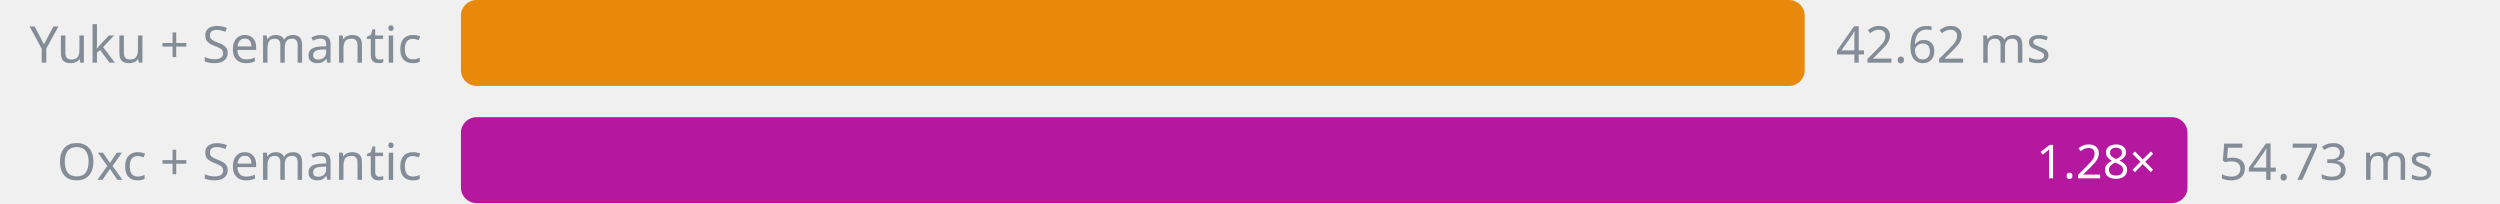
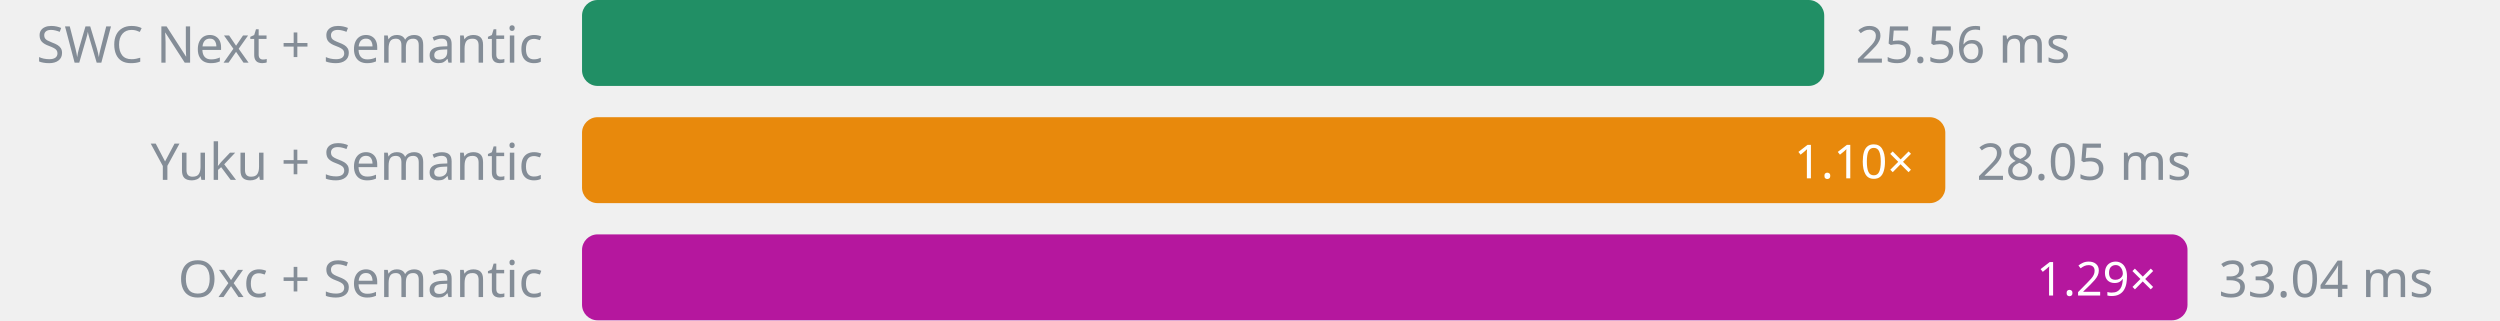
- <svg xmlns="http://www.w3.org/2000/svg" width="640" height="52" viewBox="0 0 640 52">
+ <svg xmlns="http://www.w3.org/2000/svg" width="640" height="82" viewBox="0 0 640 82">
  <style>
    text { font: 13px -apple-system, BlinkMacSystemFont, "Segoe UI", "Noto Sans", Helvetica, Arial, sans-serif; fill: #848d97; dominant-baseline: central; font-variant-numeric: tabular-nums }
    .ratio { font-size: 12px; fill: #fff }
  </style>
-   <text x="108" y="11" text-anchor="end">Yuku + Semantic</text>
-   <rect x="118" y="0" width="344" height="22" rx="4" fill="#E8890C" />
-   <text x="470" y="11">42.62 ms</text>
-   <text x="108" y="41" text-anchor="end">Oxc + Semantic</text>
-   <rect x="118" y="30" width="442" height="22" rx="4" fill="#B5179E" />
-   <text x="568" y="41">54.73 ms</text>
-   <text class="ratio" x="552" y="41" text-anchor="end">1.28×</text>
+   <text x="139" y="11" text-anchor="end">SWC Next + Semantic</text>
+   <rect x="149" y="0" width="318" height="22" rx="4" fill="#218F65" />
+   <text x="475" y="11">25.56 ms</text>
+   <text x="139" y="41" text-anchor="end">Yuku + Semantic</text>
+   <rect x="149" y="30" width="349" height="22" rx="4" fill="#E8890C" />
+   <text x="506" y="41">28.05 ms</text>
+   <text class="ratio" x="490" y="41" text-anchor="end">1.10×</text>
+   <text x="139" y="71" text-anchor="end">Oxc + Semantic</text>
+   <rect x="149" y="60" width="411" height="22" rx="4" fill="#B5179E" />
+   <text x="568" y="71">33.04 ms</text>
+   <text class="ratio" x="552" y="71" text-anchor="end">1.29×</text>
</svg>
